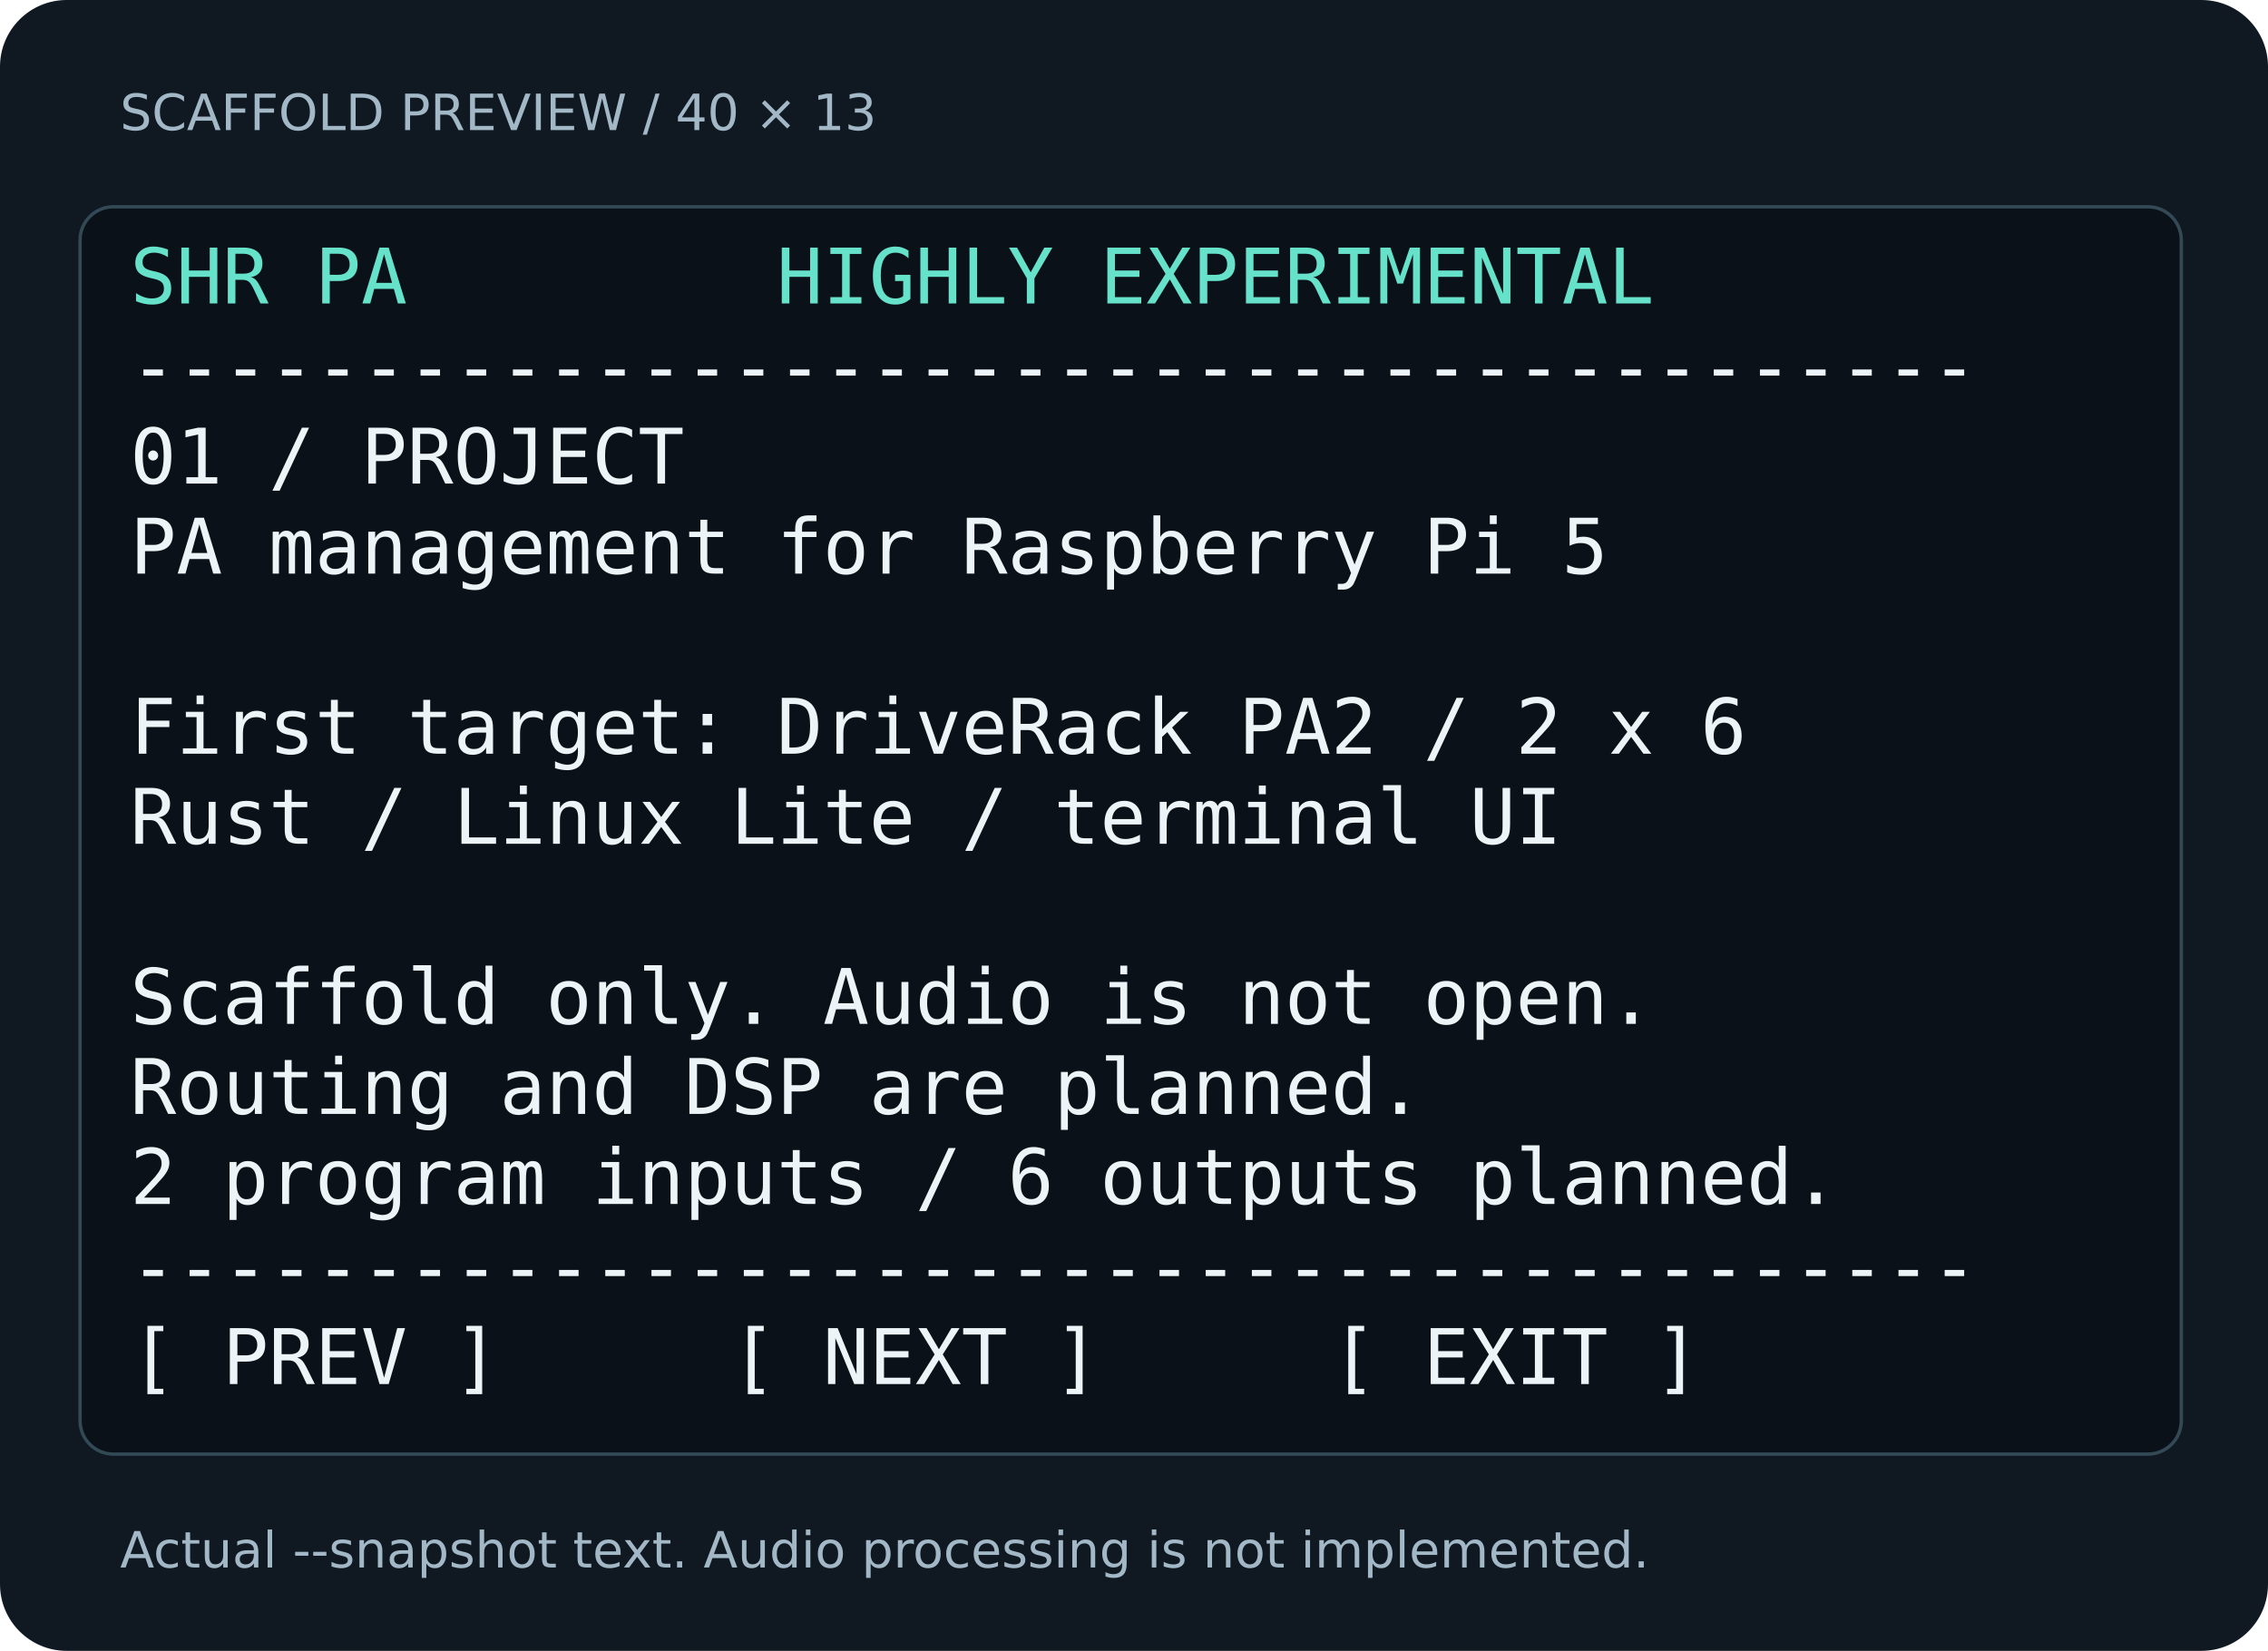
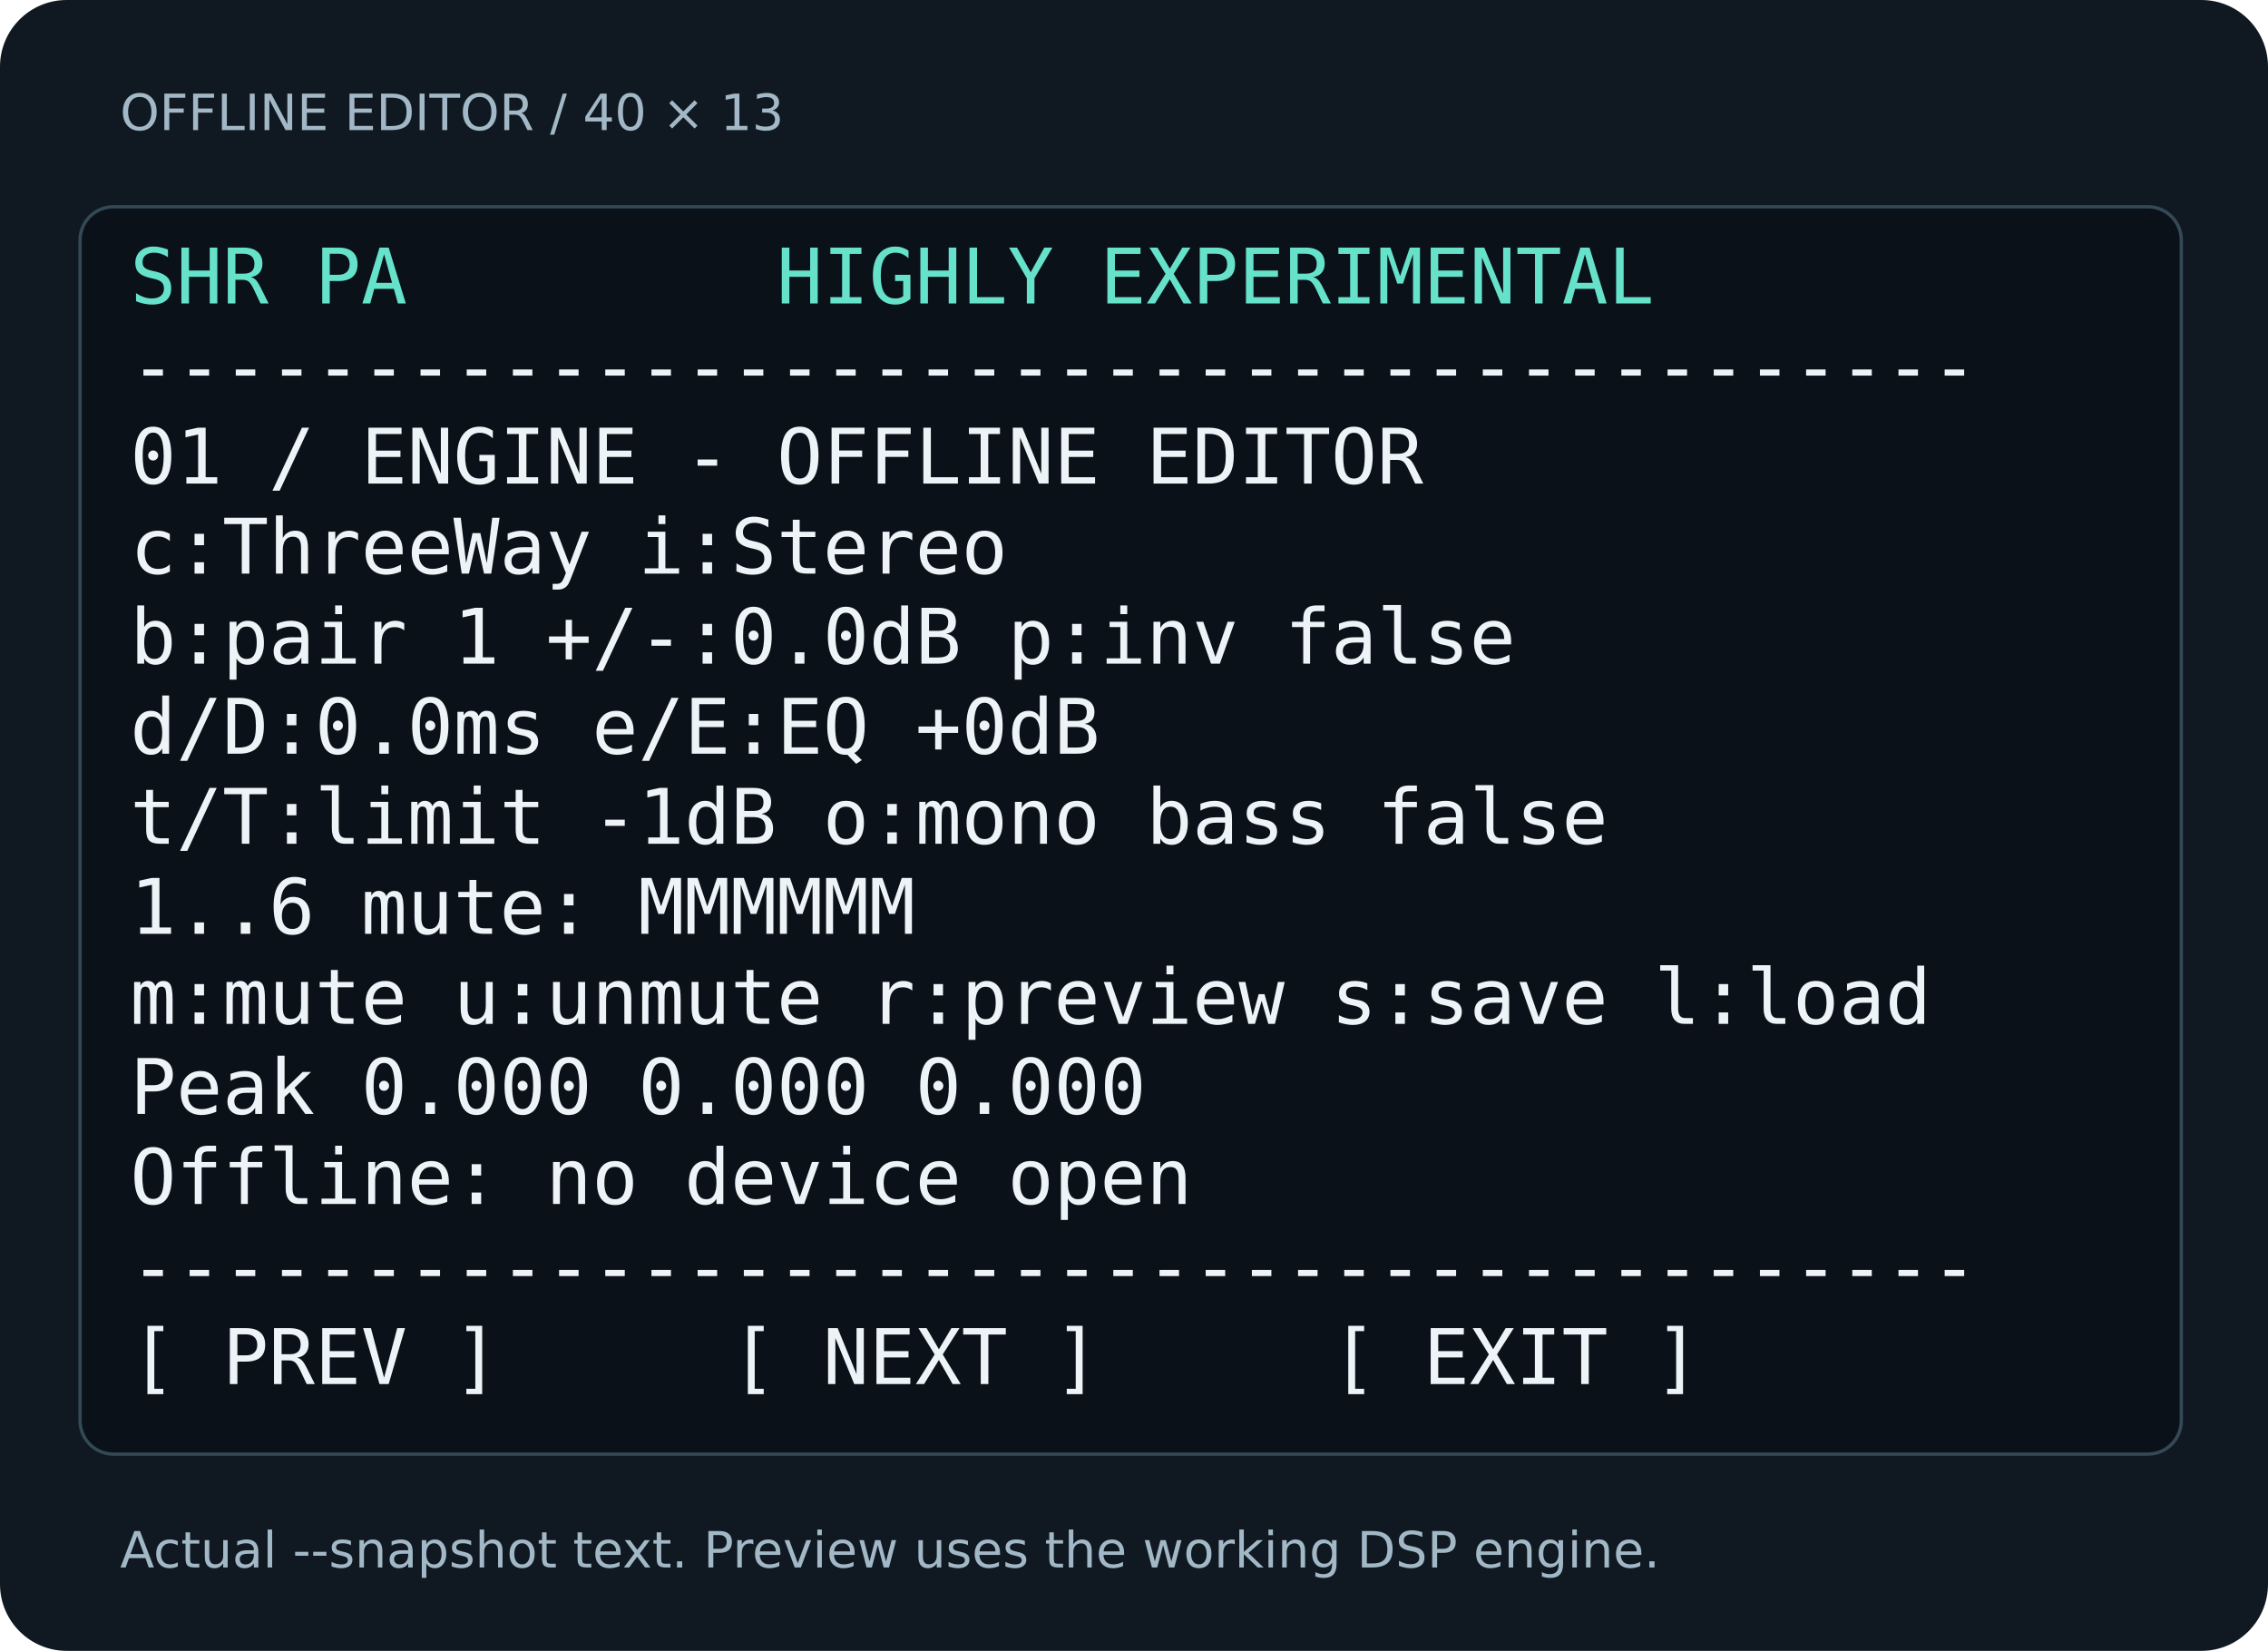
<svg xmlns="http://www.w3.org/2000/svg" width="680" height="495" viewBox="0 0 680 495" role="img" aria-labelledby="title desc">
  <rect width="680" height="495" rx="20" fill="#101922" />
  <g font-family="DejaVu Sans, sans-serif">
-     <text x="36" y="39" font-size="15" fill="#a3b8c6">SCAFFOLD PREVIEW / 40 × 13</text>
+     <text x="36" y="39" font-size="15" fill="#a3b8c6">OFFLINE EDITOR / 40 × 13</text>
    <rect x="24" y="62" width="630" height="374" rx="10" fill="#0b1118" stroke="#334956" />
    <text x="39" y="91" font-size="23" fill="#66e1ca" font-family="DejaVu Sans Mono, monospace" xml:space="preserve">SHR PA        HIGHLY EXPERIMENTAL</text>
    <text x="39" y="118" font-size="23" fill="#edf4f7" font-family="DejaVu Sans Mono, monospace" xml:space="preserve">----------------------------------------</text>
-     <text x="39" y="145" font-size="23" fill="#edf4f7" font-family="DejaVu Sans Mono, monospace" xml:space="preserve">01 / PROJECT</text>
-     <text x="39" y="172" font-size="23" fill="#edf4f7" font-family="DejaVu Sans Mono, monospace" xml:space="preserve">PA management for Raspberry Pi 5</text>
-     <text x="39" y="199" font-size="23" fill="#edf4f7" font-family="DejaVu Sans Mono, monospace" xml:space="preserve" />
-     <text x="39" y="226" font-size="23" fill="#edf4f7" font-family="DejaVu Sans Mono, monospace" xml:space="preserve">First target: DriveRack PA2 / 2 x 6</text>
-     <text x="39" y="253" font-size="23" fill="#edf4f7" font-family="DejaVu Sans Mono, monospace" xml:space="preserve">Rust / Linux Lite / terminal UI</text>
-     <text x="39" y="280" font-size="23" fill="#edf4f7" font-family="DejaVu Sans Mono, monospace" xml:space="preserve" />
-     <text x="39" y="307" font-size="23" fill="#edf4f7" font-family="DejaVu Sans Mono, monospace" xml:space="preserve">Scaffold only. Audio is not open.</text>
-     <text x="39" y="334" font-size="23" fill="#edf4f7" font-family="DejaVu Sans Mono, monospace" xml:space="preserve">Routing and DSP are planned.</text>
-     <text x="39" y="361" font-size="23" fill="#edf4f7" font-family="DejaVu Sans Mono, monospace" xml:space="preserve">2 program inputs / 6 outputs planned.</text>
+     <text x="39" y="145" font-size="23" fill="#edf4f7" font-family="DejaVu Sans Mono, monospace" xml:space="preserve">01 / ENGINE - OFFLINE EDITOR</text>
+     <text x="39" y="172" font-size="23" fill="#edf4f7" font-family="DejaVu Sans Mono, monospace" xml:space="preserve">c:ThreeWay i:Stereo</text>
+     <text x="39" y="199" font-size="23" fill="#edf4f7" font-family="DejaVu Sans Mono, monospace" xml:space="preserve">b:pair 1 +/-:0.0dB p:inv false</text>
+     <text x="39" y="226" font-size="23" fill="#edf4f7" font-family="DejaVu Sans Mono, monospace" xml:space="preserve">d/D:0.0ms e/E:EQ +0dB</text>
+     <text x="39" y="253" font-size="23" fill="#edf4f7" font-family="DejaVu Sans Mono, monospace" xml:space="preserve">t/T:limit -1dB o:mono bass false</text>
+     <text x="39" y="280" font-size="23" fill="#edf4f7" font-family="DejaVu Sans Mono, monospace" xml:space="preserve">1..6 mute: MMMMMM</text>
+     <text x="39" y="307" font-size="23" fill="#edf4f7" font-family="DejaVu Sans Mono, monospace" xml:space="preserve">m:mute u:unmute r:preview s:save l:load</text>
+     <text x="39" y="334" font-size="23" fill="#edf4f7" font-family="DejaVu Sans Mono, monospace" xml:space="preserve">Peak 0.000 0.000 0.000</text>
+     <text x="39" y="361" font-size="23" fill="#edf4f7" font-family="DejaVu Sans Mono, monospace" xml:space="preserve">Offline: no device open</text>
    <text x="39" y="388" font-size="23" fill="#edf4f7" font-family="DejaVu Sans Mono, monospace" xml:space="preserve">----------------------------------------</text>
    <text x="39" y="415" font-size="23" fill="#edf4f7" font-family="DejaVu Sans Mono, monospace" xml:space="preserve">[ PREV ]     [ NEXT ]     [ EXIT ]      </text>
-     <text x="36" y="470" font-size="15" fill="#a3b8c6">Actual --snapshot text. Audio processing is not implemented.</text>
+     <text x="36" y="470" font-size="15" fill="#a3b8c6">Actual --snapshot text. Preview uses the working DSP engine.</text>
  </g>
</svg>
